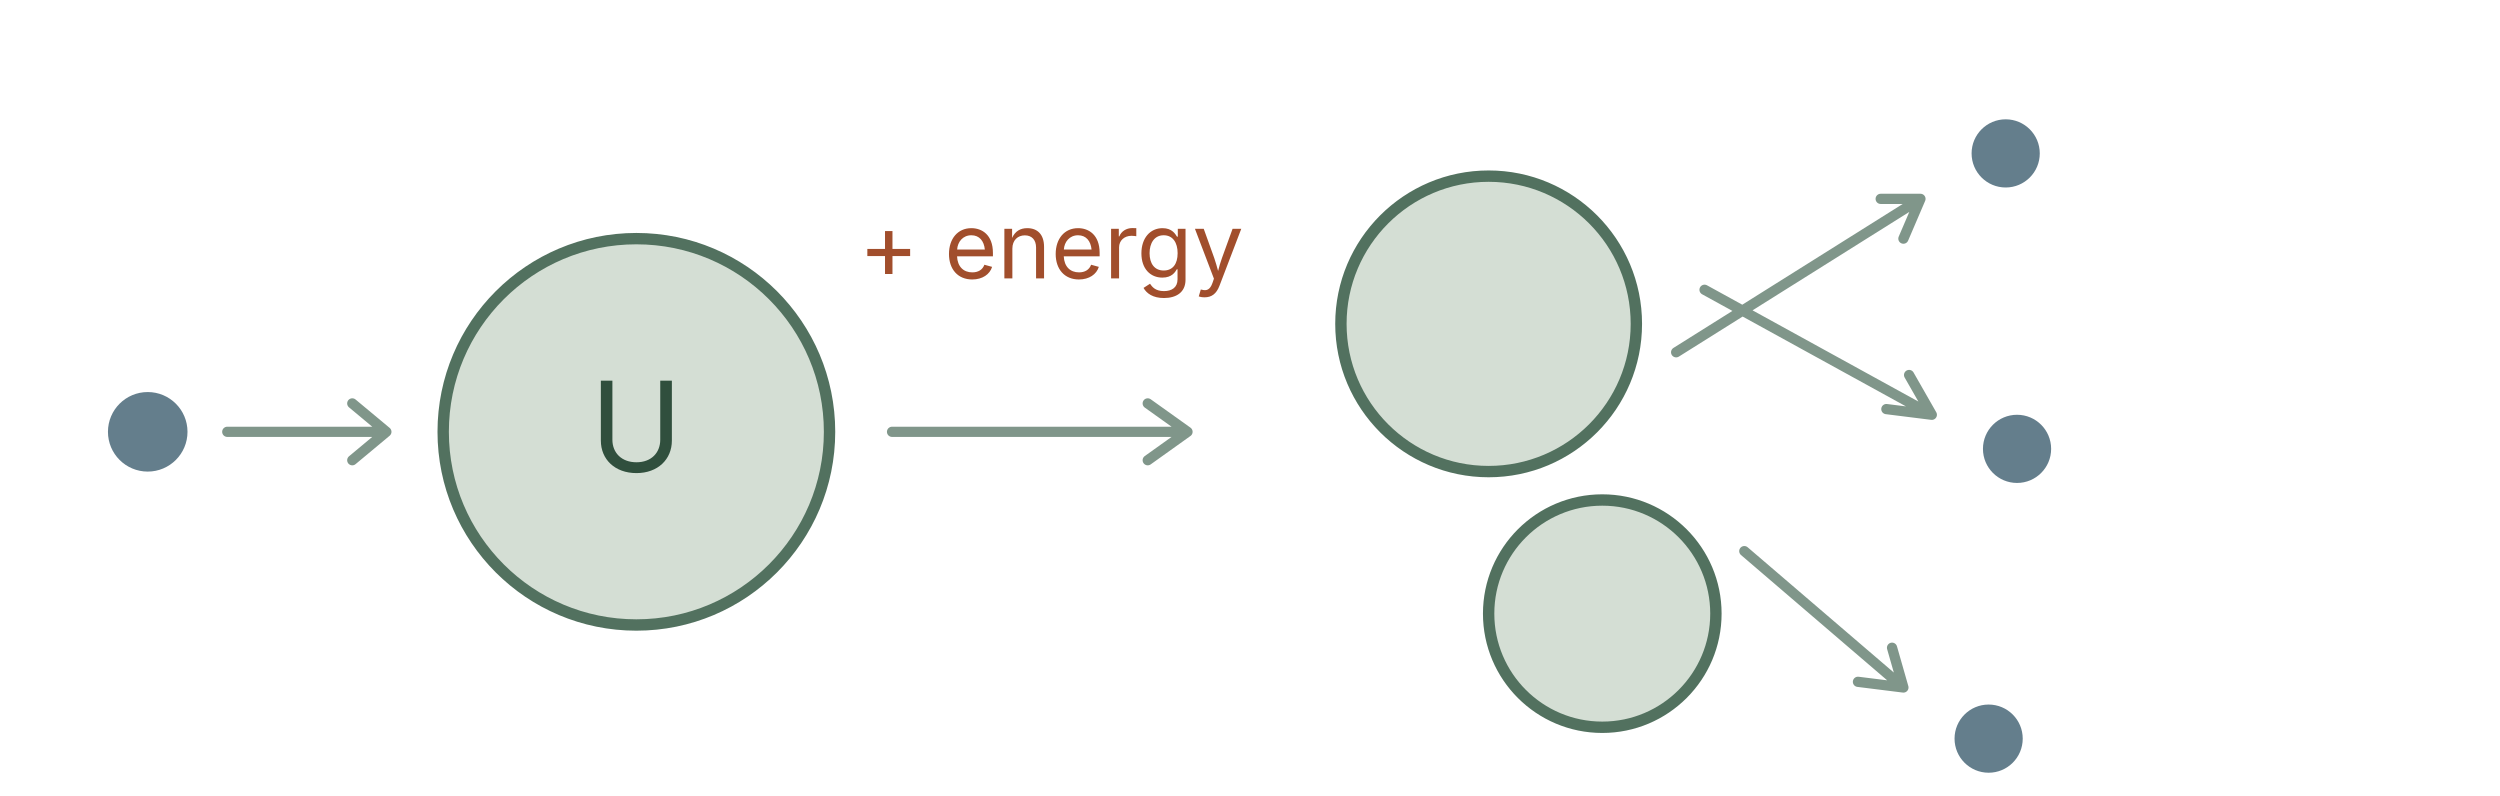
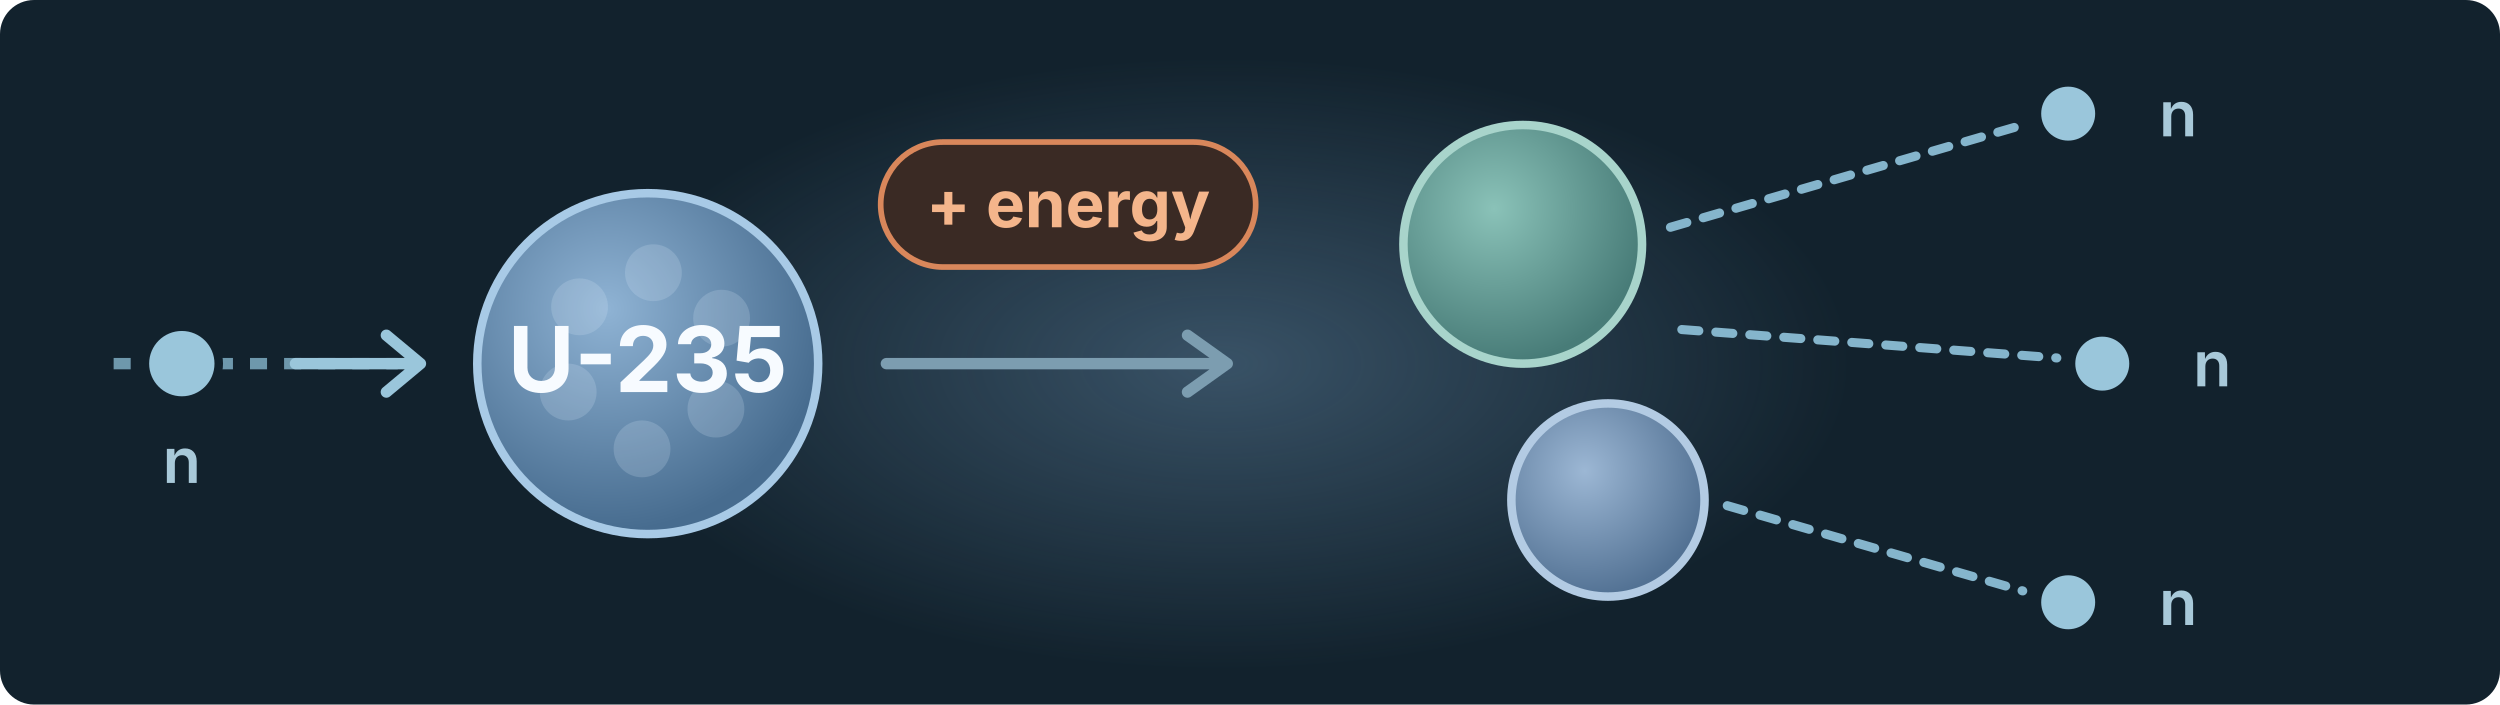
- <svg xmlns="http://www.w3.org/2000/svg" viewBox="0 0 440 140" role="img" aria-labelledby="title desc">
-   <g fill="none" stroke="#80968a" stroke-width="1.8" stroke-linecap="round" stroke-linejoin="round">
-     <path d="M40 76h28m-6-5 6 5-6 5M157 76h52m-7-5 7 5-7 5" />
-     <path d="m295 62 43-27m-7 0 7 0-3 7m-35 9 40 22m-8-1 8 1-4-7m-29 31 28 24m-8-1 8 1-2-7" />
+ <svg xmlns="http://www.w3.org/2000/svg" viewBox="0 0 440 124" role="img" aria-labelledby="title desc">
+   <defs>
+     <radialGradient id="fission-glow" cx="50%" cy="50%" r="50%">
+       <stop offset="0%" stop-color="#8bb8e0" stop-opacity=".32" />
+       <stop offset="100%" stop-color="#8bb8e0" stop-opacity="0" />
+     </radialGradient>
+     <radialGradient id="u-grad" cx="38%" cy="34%" r="65%">
+       <stop offset="0%" stop-color="#8fb3d4" />
+       <stop offset="100%" stop-color="#476c8f" />
+     </radialGradient>
+     <radialGradient id="frag-a" cx="38%" cy="35%" r="65%">
+       <stop offset="0%" stop-color="#8ac2b8" />
+       <stop offset="100%" stop-color="#487c78" />
+     </radialGradient>
+     <radialGradient id="frag-b" cx="38%" cy="35%" r="65%">
+       <stop offset="0%" stop-color="#9cb7d4" />
+       <stop offset="100%" stop-color="#537294" />
+     </radialGradient>
+   </defs>
+   <rect width="440" height="124" rx="6" fill="#12222d" />
+   <ellipse cx="215" cy="64" rx="110" ry="54" fill="url(#fission-glow)" />
+   <line x1="20" y1="64" x2="70" y2="64" stroke="#85b5cc" stroke-width="2" stroke-dasharray="3 3" opacity=".8" />
+   <path d="M52 64h22m-6-5 6 5-6 5" fill="none" stroke="#9ac6db" stroke-width="2" stroke-linecap="round" stroke-linejoin="round" />
+   <circle cx="32" cy="64" r="6.5" fill="#9ac6db" stroke="#12222d" stroke-width="1.5" />
+   <text x="32" y="85" text-anchor="middle" font-family="Inter, Arial, sans-serif" font-size="11" font-weight="600" fill="#a8c9d9">n</text>
+   <circle cx="114" cy="64" r="30" fill="url(#u-grad)" stroke="#a8cae6" stroke-width="1.5" />
+   <g fill="#d5e8f7" opacity=".2">
+     <circle cx="102" cy="54" r="5" />
+     <circle cx="115" cy="48" r="5" />
+     <circle cx="127" cy="56" r="5" />
+     <circle cx="100" cy="69" r="5" />
+     <circle cx="126" cy="72" r="5" />
+     <circle cx="113" cy="79" r="5" />
  </g>
-   <circle cx="26" cy="76" r="7" fill="#647e8c" />
-   <circle cx="112" cy="76" r="34" fill="#d4ded4" stroke="#52715f" stroke-width="2" />
-   <circle cx="262" cy="57" r="26" fill="#d4ded4" stroke="#52715f" stroke-width="2" />
-   <circle cx="282" cy="108" r="20" fill="#d4ded4" stroke="#52715f" stroke-width="2" />
-   <g fill="#647e8c">
-     <circle cx="353" cy="27" r="6" />
-     <circle cx="355" cy="79" r="6" />
-     <circle cx="350" cy="130" r="6" />
+   <text x="114" y="69" text-anchor="middle" font-family="Inter, Arial, sans-serif" font-size="16" font-weight="700" fill="#f7fbff">U-235</text>
+   <path d="M156 64h60m-7-5 7 5-7 5" fill="none" stroke="#7c9db0" stroke-width="2" stroke-linecap="round" stroke-linejoin="round" />
+   <rect x="155" y="25" width="66" height="22" rx="11" fill="#3a2a24" stroke="#d9875b" stroke-width="1" />
+   <text x="188" y="40" text-anchor="middle" font-family="Inter, Arial, sans-serif" font-size="11.5" font-weight="650" fill="#f4b58b">+ energy</text>
+   <circle cx="268" cy="43" r="21" fill="url(#frag-a)" stroke="#a8d4cb" stroke-width="1.5" />
+   <circle cx="283" cy="88" r="17" fill="url(#frag-b)" stroke="#b3cbe3" stroke-width="1.5" />
+   <g fill="none" stroke="#85b5cc" stroke-width="1.6" stroke-dasharray="3 3" stroke-linecap="round">
+     <path d="M294 40 356 22" />
+     <path d="M296 58 362 63" />
+     <path d="M304 89 356 104" />
  </g>
-   <g font-family="Inter, Arial, sans-serif" text-anchor="middle" fill="#304f3d">
-     <text x="112" y="83" font-size="22">U</text>
-     <text x="185" y="49" font-size="16" fill="#a14e2c">+ energy</text>
+   <g fill="#9ac6db" stroke="#12222d" stroke-width="1.5">
+     <circle cx="364" cy="20" r="5.5" />
+     <circle cx="370" cy="64" r="5.5" />
+     <circle cx="364" cy="106" r="5.5" />
+   </g>
+   <g font-family="Inter, Arial, sans-serif" font-size="11" font-weight="600" fill="#a8c9d9">
+     <text x="380" y="24">n</text>
+     <text x="386" y="68">n</text>
+     <text x="380" y="110">n</text>
  </g>
</svg>
